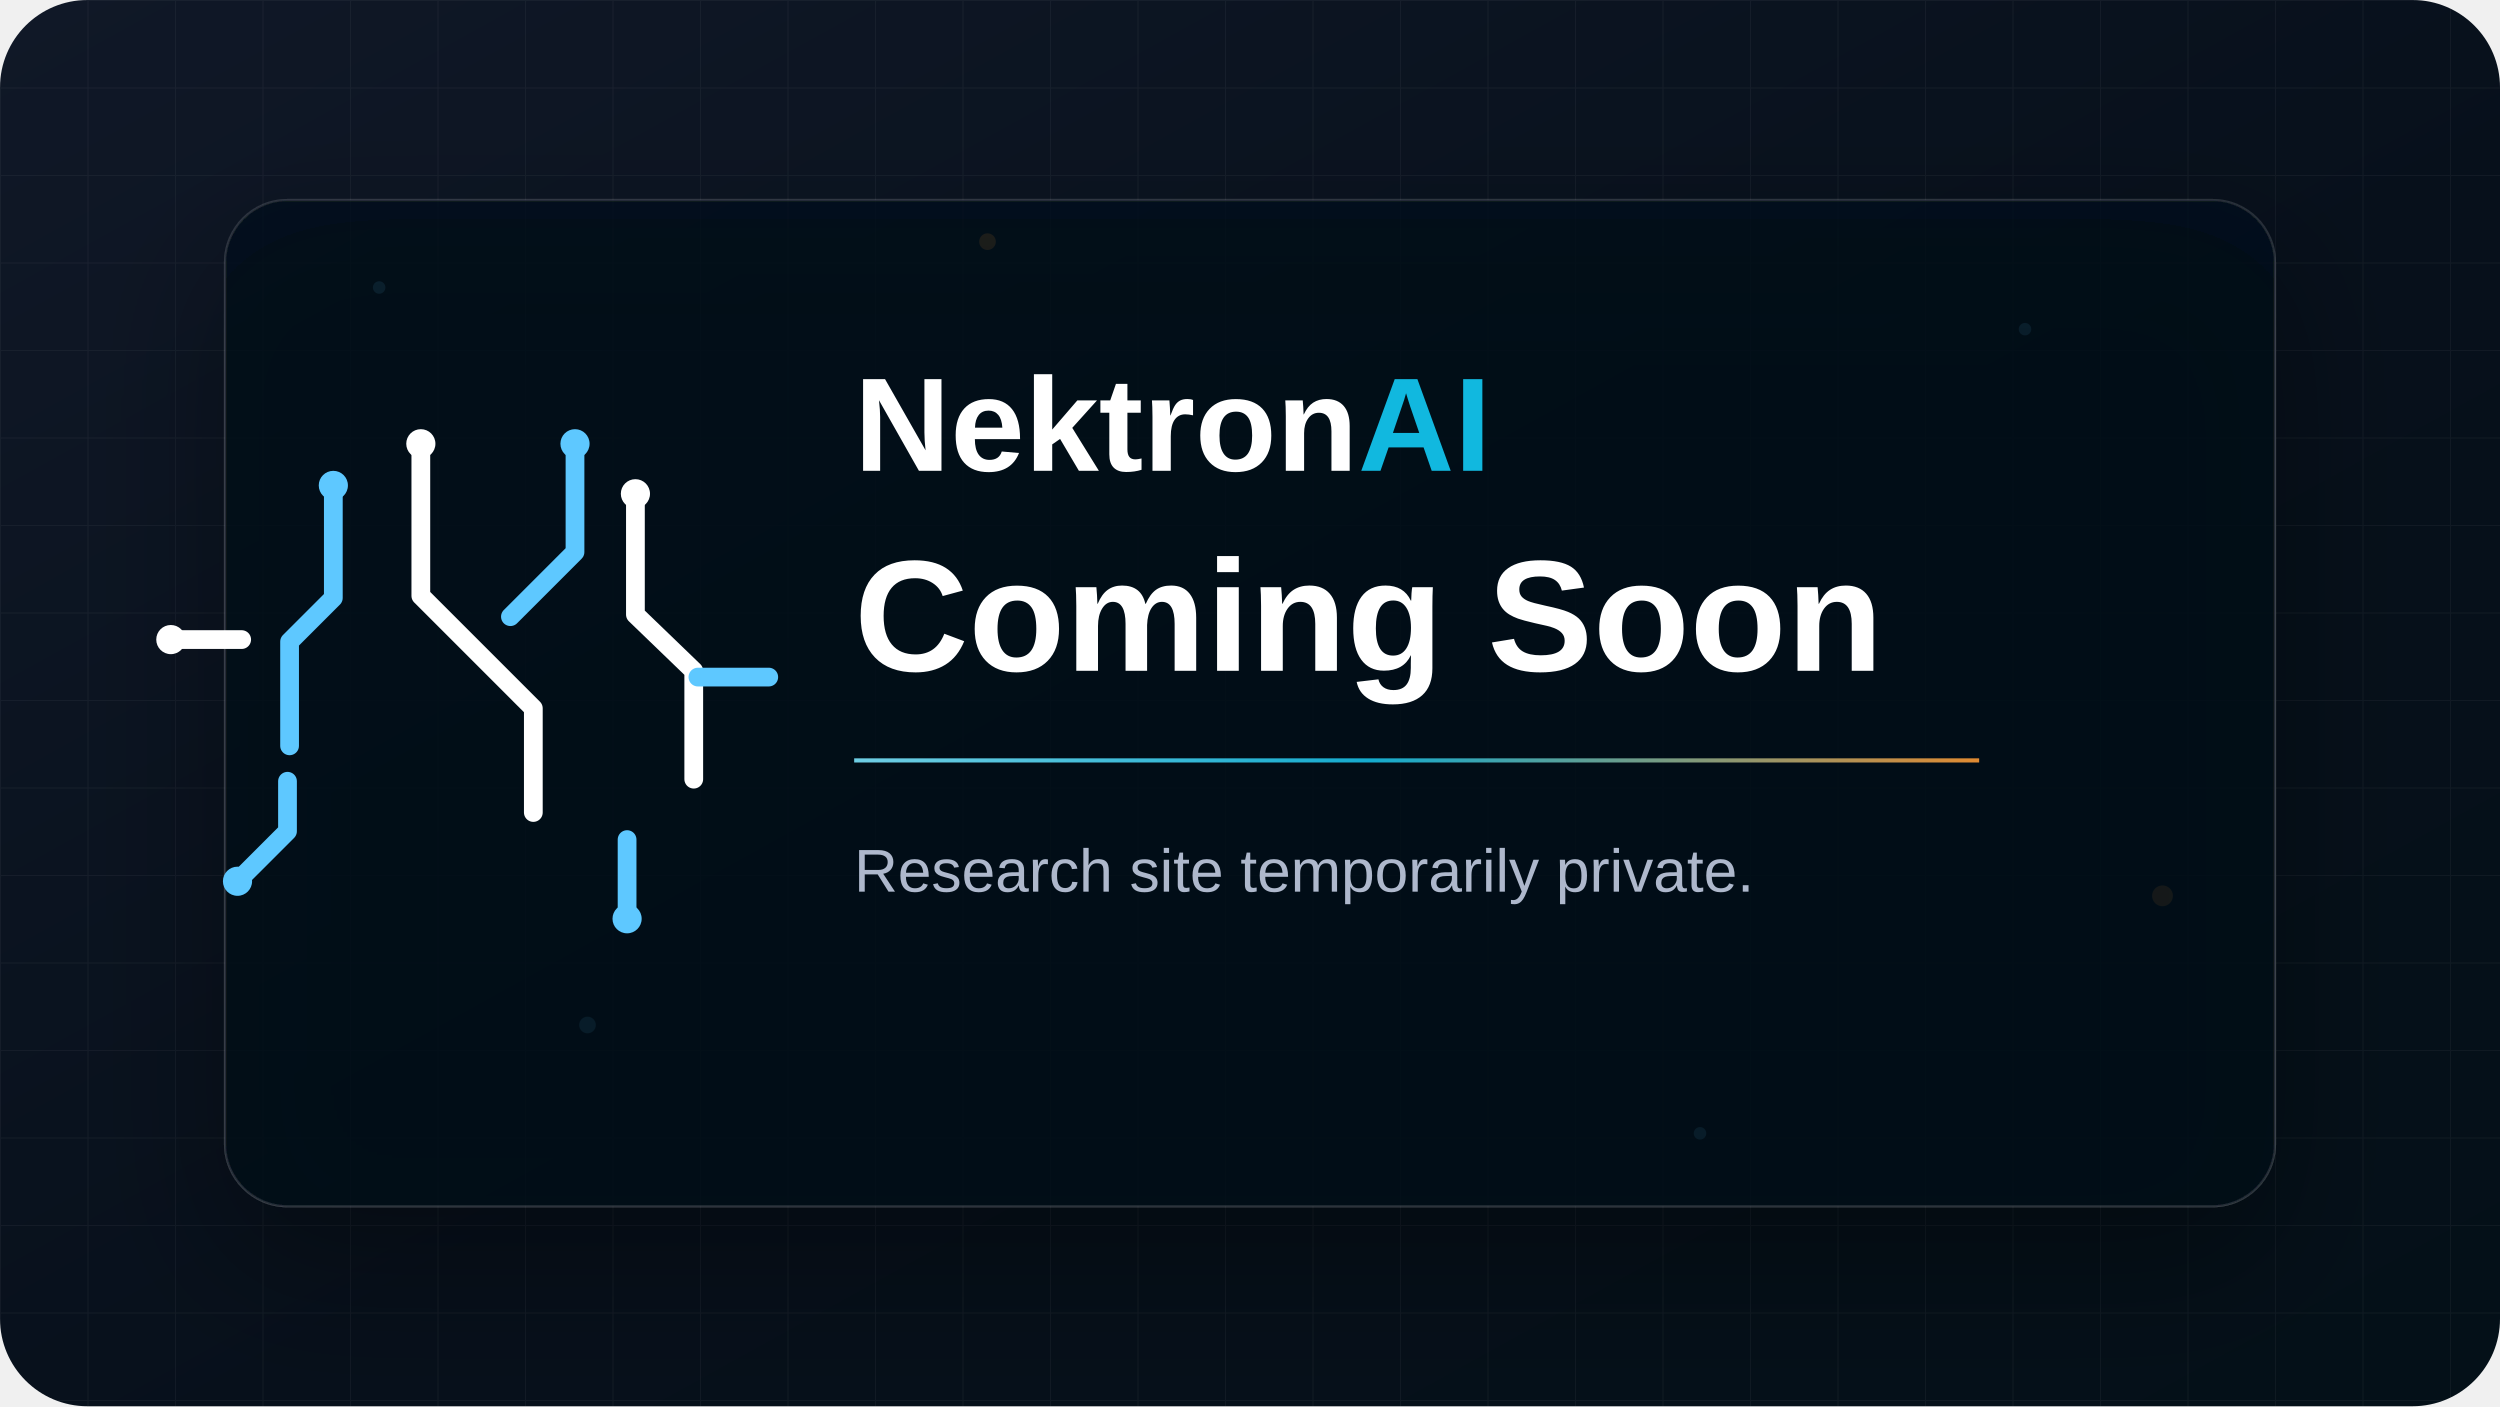
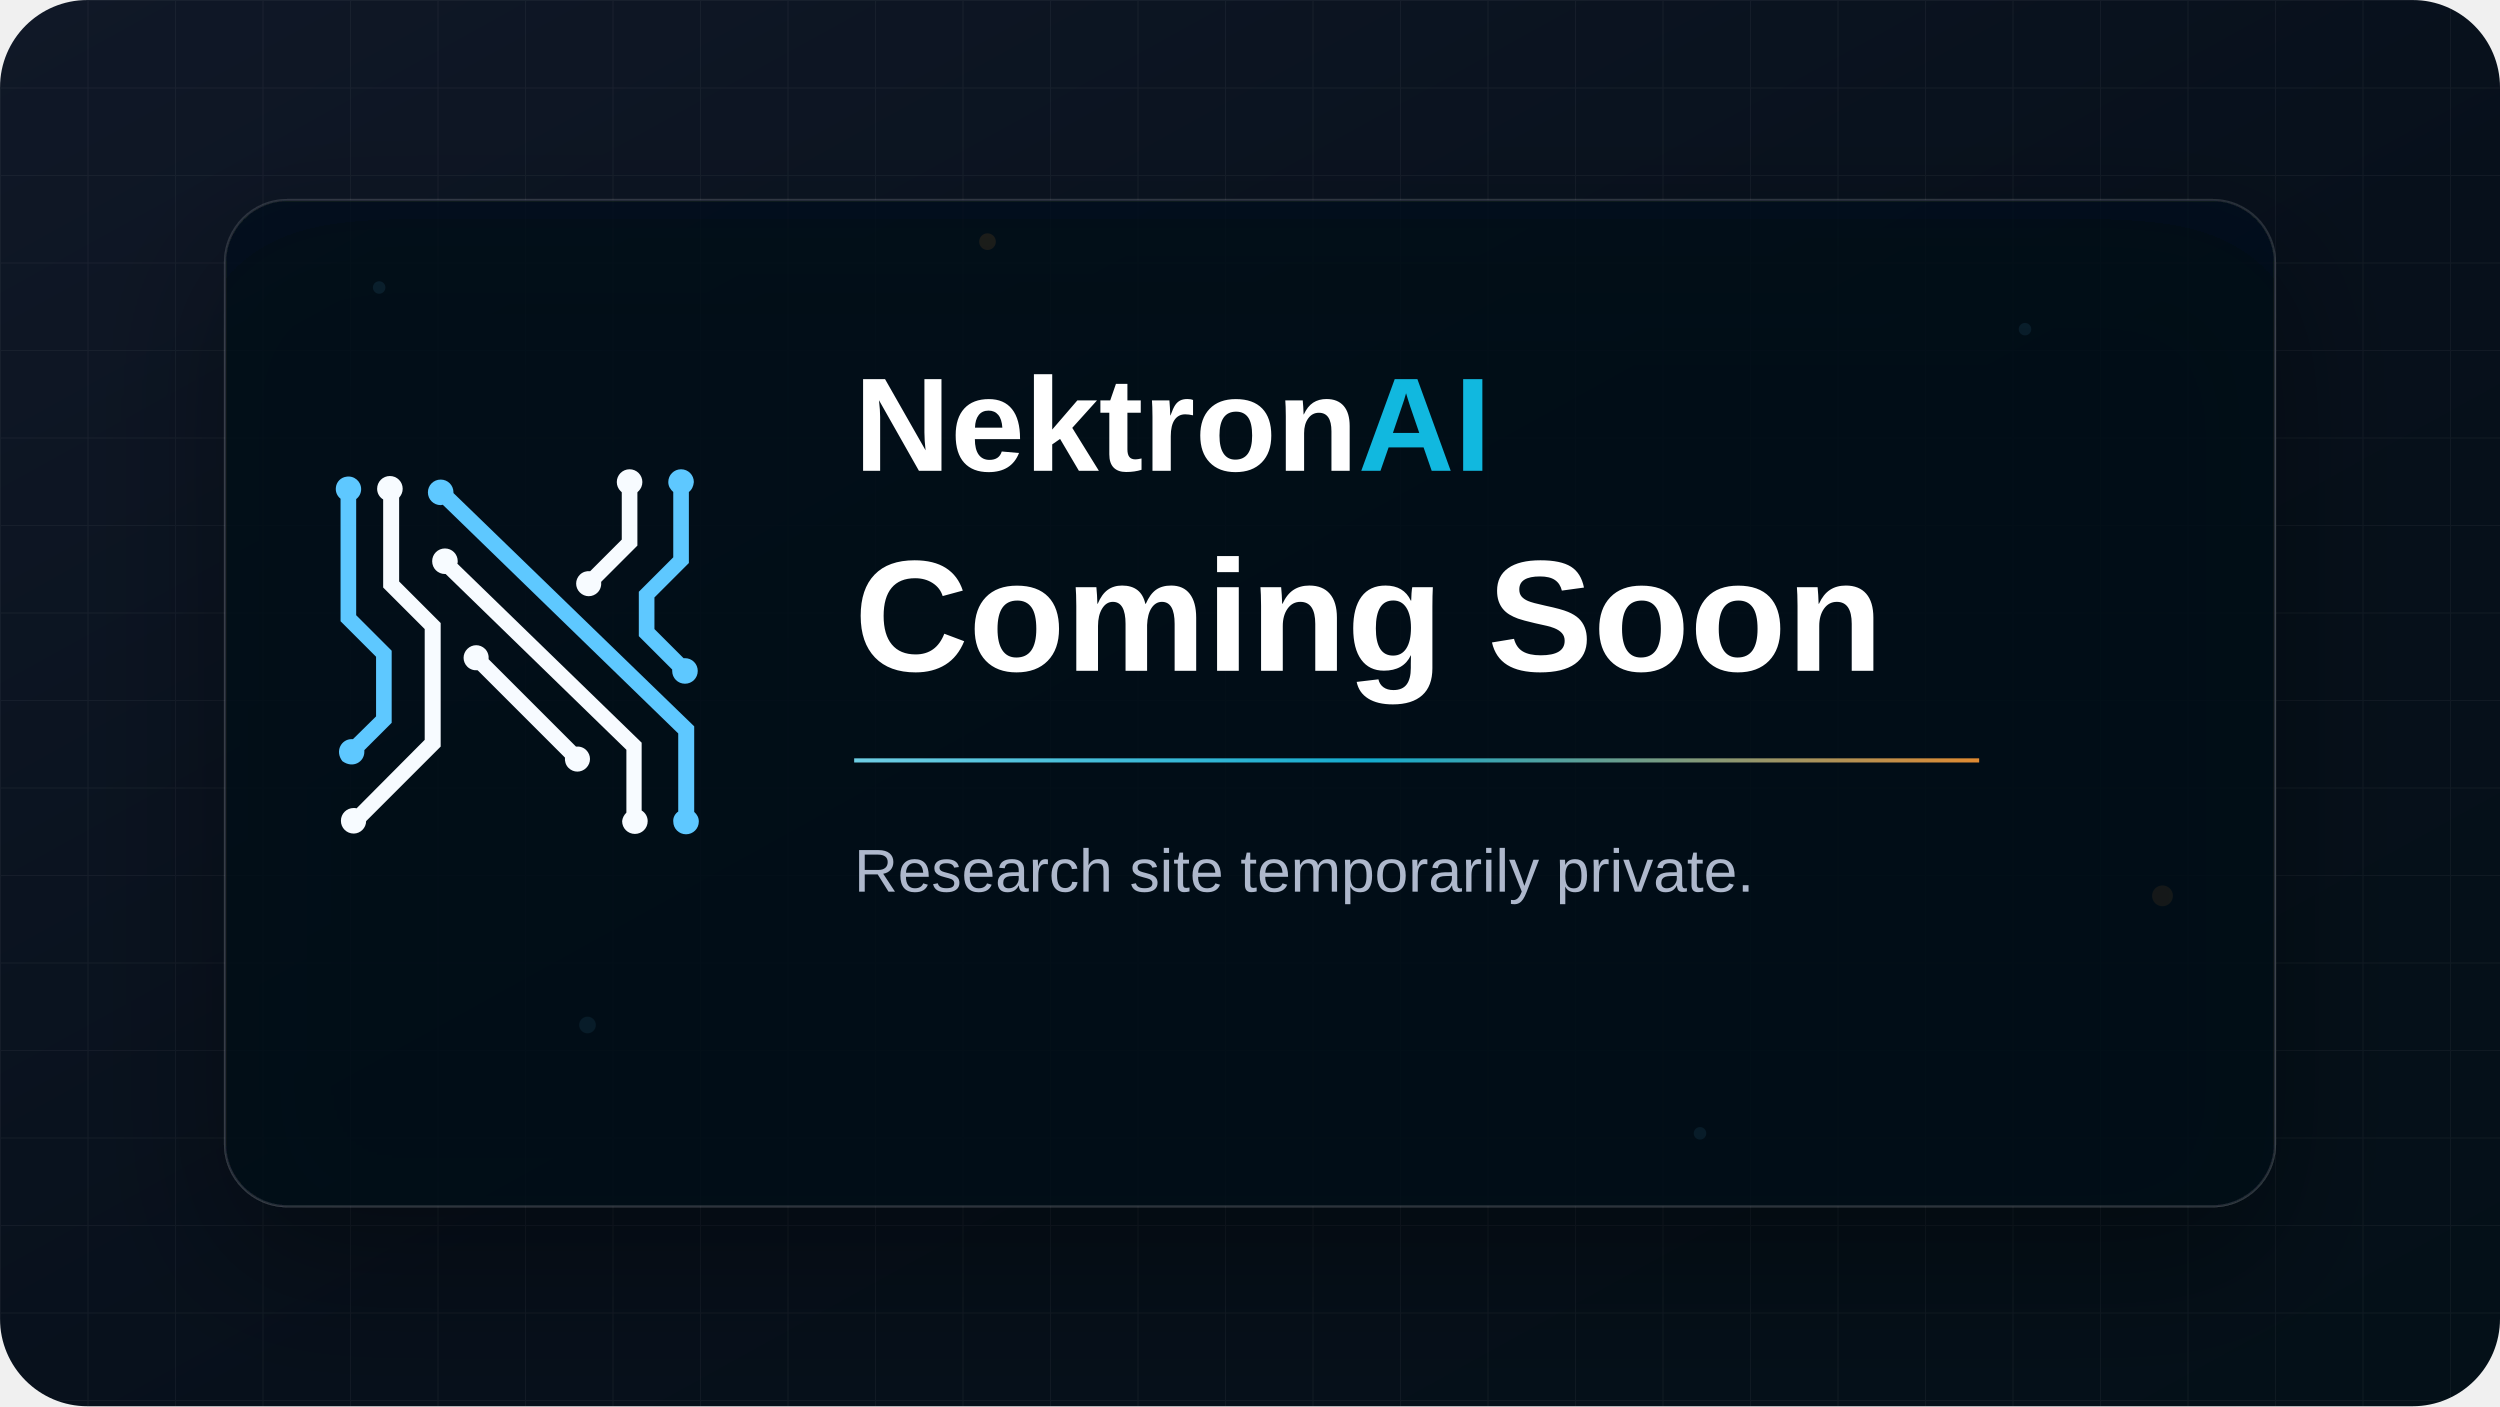
<svg xmlns="http://www.w3.org/2000/svg" width="1200" height="675" viewBox="0 0 1200 675" role="img" aria-labelledby="title desc">
  <defs>
    <linearGradient id="panel" x1="0" y1="0" x2="1" y2="1">
      <stop offset="0" stop-color="#101827" />
      <stop offset=".56" stop-color="#07101b" />
      <stop offset="1" stop-color="#041018" />
    </linearGradient>
    <linearGradient id="accent" x1="0" y1="0" x2="1" y2="0">
      <stop offset="0" stop-color="#7ee7ff" />
      <stop offset=".46" stop-color="#18bfe6" />
      <stop offset="1" stop-color="#ff9a34" />
    </linearGradient>
    <filter id="softShadow" x="-20%" y="-20%" width="140%" height="140%">
      <feDropShadow dx="0" dy="28" stdDeviation="34" flood-color="#000" flood-opacity=".45" />
    </filter>
    <pattern id="grid" width="42" height="42" patternUnits="userSpaceOnUse">
      <path d="M42 0H0v42" fill="none" stroke="#ffffff" stroke-opacity=".045" stroke-width="1" />
    </pattern>
+     <style>
+       .mark-cyan{fill:#5ec8ff}
+       .mark-light{fill:#f7fbff}
+     </style>
  </defs>
  <rect width="1200" height="675" rx="42" fill="url(#panel)" />
  <rect width="1200" height="675" rx="42" fill="url(#grid)" />
  <g opacity=".55">
    <circle cx="182" cy="138" r="3" fill="#5ec8ff" />
    <circle cx="282" cy="492" r="4" fill="#5ec8ff" />
    <circle cx="972" cy="158" r="3" fill="#5ec8ff" />
    <circle cx="1038" cy="430" r="5" fill="#ff9a34" />
    <circle cx="816" cy="544" r="3" fill="#5ec8ff" />
    <circle cx="474" cy="116" r="4" fill="#ff9a34" />
  </g>
  <g filter="url(#softShadow)">
    <rect x="108" y="96" width="984" height="483" rx="30" fill="#07111d" fill-opacity=".78" stroke="#ffffff" stroke-opacity=".12" />
    <path d="M108 170H1092" stroke="url(#accent)" stroke-width="2" stroke-opacity=".72" />
  </g>
-   <g transform="translate(160 213)">
-     <g fill="none" stroke-linecap="round" stroke-linejoin="round" stroke-width="9">
-       <path d="M0 20v54l-21 21v50" stroke="#5ec8ff" />
-       <path d="M42 0v73l54 54v50" stroke="#fff" />
-       <path d="M116 0v52l-31 31" stroke="#5ec8ff" />
-       <path d="M145 24v58l28 27v52" stroke="#fff" />
-       <path d="M-22 162v24l-24 24" stroke="#5ec8ff" />
-       <path d="M141 190v38" stroke="#5ec8ff" />
-       <path d="M-44 94h-34" stroke="#fff" />
-       <path d="M175 112h34" stroke="#5ec8ff" />
-     </g>
-     <g fill="#5ec8ff">
-       <circle cx="0" cy="20" r="7" />
-       <circle cx="116" cy="0" r="7" />
-       <circle cx="141" cy="228" r="7" />
-       <circle cx="-46" cy="210" r="7" />
-     </g>
-     <g fill="#fff">
-       <circle cx="42" cy="0" r="7" />
-       <circle cx="145" cy="24" r="7" />
-       <circle cx="-78" cy="94" r="7" />
-     </g>
-   </g>
+   <svg x="150" y="214" width="196" height="196" viewBox="115 292 115 115" aria-hidden="true">
+     <path class="mark-cyan" d="M132.9,368.2v-16.8l-10-10v-34.5c-1-0.8-1.5-2-1.3-3.3c0.2-1.5,1.4-2.7,2.9-2.9       c2.2-0.4,4.2,1.3,4.2,3.5c0,1.1-0.5,2.1-1.4,2.8v32.7l10,10V370l-7.7,7.7c0,0.2,0,0.3,0,0.5c0,2.8-3.2,4.8-6.2,2.6       c-2.2-2.9-0.2-6.2,2.6-6.2c0.1,0,0.3,0,0.4,0L132.9,368.2z" />
+     <path class="mark-light" d="M146.6,374.8v-31.2l-11.7-11.7v-24.8c-1-0.6-1.7-1.7-1.7-3c0-2,1.6-3.6,3.6-3.6       s3.6,1.6,3.6,3.6c0,1-0.4,1.8-1,2.5v23.6l11.7,11.7v34.8l-21,21c0,1.9-1.6,3.5-3.5,3.5c-2,0-3.6-1.6-3.6-3.6s1.6-3.6,3.6-3.6       c0.3,0,0.6,0,0.8,0.1L146.6,374.8z" />
+     <path class="mark-light" d="M203.4,395.3v-17.7l-50.9-49.5c-0.1,0-0.1,0-0.2,0c-2,0-3.6-1.6-3.6-3.6s1.6-3.6,3.6-3.6       s3.6,1.6,3.6,3.6c0,0.2,0,0.4-0.1,0.7l51.9,50.4v19.1c1,0.6,1.7,1.7,1.7,3c0,2-1.6,3.6-3.6,3.6s-3.6-1.6-3.6-3.6       C202.3,396.8,202.7,396,203.4,395.3z" />
+     <path class="mark-cyan" d="M218,395v-22l-66.3-64.4c-0.2,0-0.4,0.1-0.6,0.1c-2,0-3.6-1.6-3.6-3.6s1.6-3.6,3.6-3.6       s3.6,1.6,3.6,3.6c0,0.1,0,0.2,0,0.2l67.8,65.7v24.1c0.8,0.7,1.3,1.6,1.3,2.7c0,2-1.6,3.6-3.6,3.6s-3.6-1.6-3.6-3.6       C216.5,396.7,217.1,395.6,218,395z" />
+     <path class="mark-light" d="M189.2,376.7l-24.6-24.6c0.1-1-0.2-2.1-1-2.9c-1.4-1.4-3.6-1.4-5,0s-1.4,3.6,0,5       c0.8,0.8,1.9,1.1,2.9,1l24.6,24.6c-0.1,1,0.2,2.1,1,2.9c1.4,1.4,3.6,1.4,5,0s1.4-3.6,0-5C191.3,376.9,190.2,376.6,189.2,376.7z" />
+     <path class="mark-light" d="M206.5,304.1h-4.4v14.3l-8.9,8.9c-1-0.1-2.1,0.2-2.9,1c-1.4,1.4-1.4,3.6,0,5       c1.4,1.4,3.6,1.4,5,0c0.8-0.8,1.1-1.9,1-3l10.2-10.2L206.5,304.1z" />
+     <path class="mark-cyan" d="M221,305v20l-9.7,9.7v8.9l8.2,8.2c0.1,0,0.3,0,0.4,0c2,0,3.6,1.6,3.6,3.6s-1.6,3.6-3.6,3.6       s-3.6-1.6-3.6-3.6c0-0.1,0-0.3,0-0.4l-9.4-9.4v-12.5l9.7-9.7V305c-0.8-0.7-1.4-1.6-1.4-2.8c0-2,1.6-3.6,3.6-3.6s3.6,1.6,3.6,3.6       C222.3,303.4,221.8,304.4,221,305z" />
+     <circle class="mark-light" cx="204.3" cy="302.2" r="3.6" />
+   </svg>
  <g transform="translate(410 226)">
    <text x="0" y="0" fill="#ffffff" font-size="64" font-weight="750" letter-spacing="0" font-family="Segoe UI, Arial, sans-serif">Nektron<tspan fill="#11b8df">AI</tspan>
    </text>
    <text x="0" y="96" fill="#ffffff" font-size="76" font-weight="780" letter-spacing="0" font-family="Segoe UI, Arial, sans-serif">Coming Soon</text>
    <rect x="0" y="138" width="540" height="2" fill="url(#accent)" opacity=".88" />
    <text x="0" y="202" fill="#aeb8cc" font-size="29" font-weight="450" letter-spacing="0" font-family="Segoe UI, Arial, sans-serif">Research site temporarily private.</text>
  </g>
</svg>
